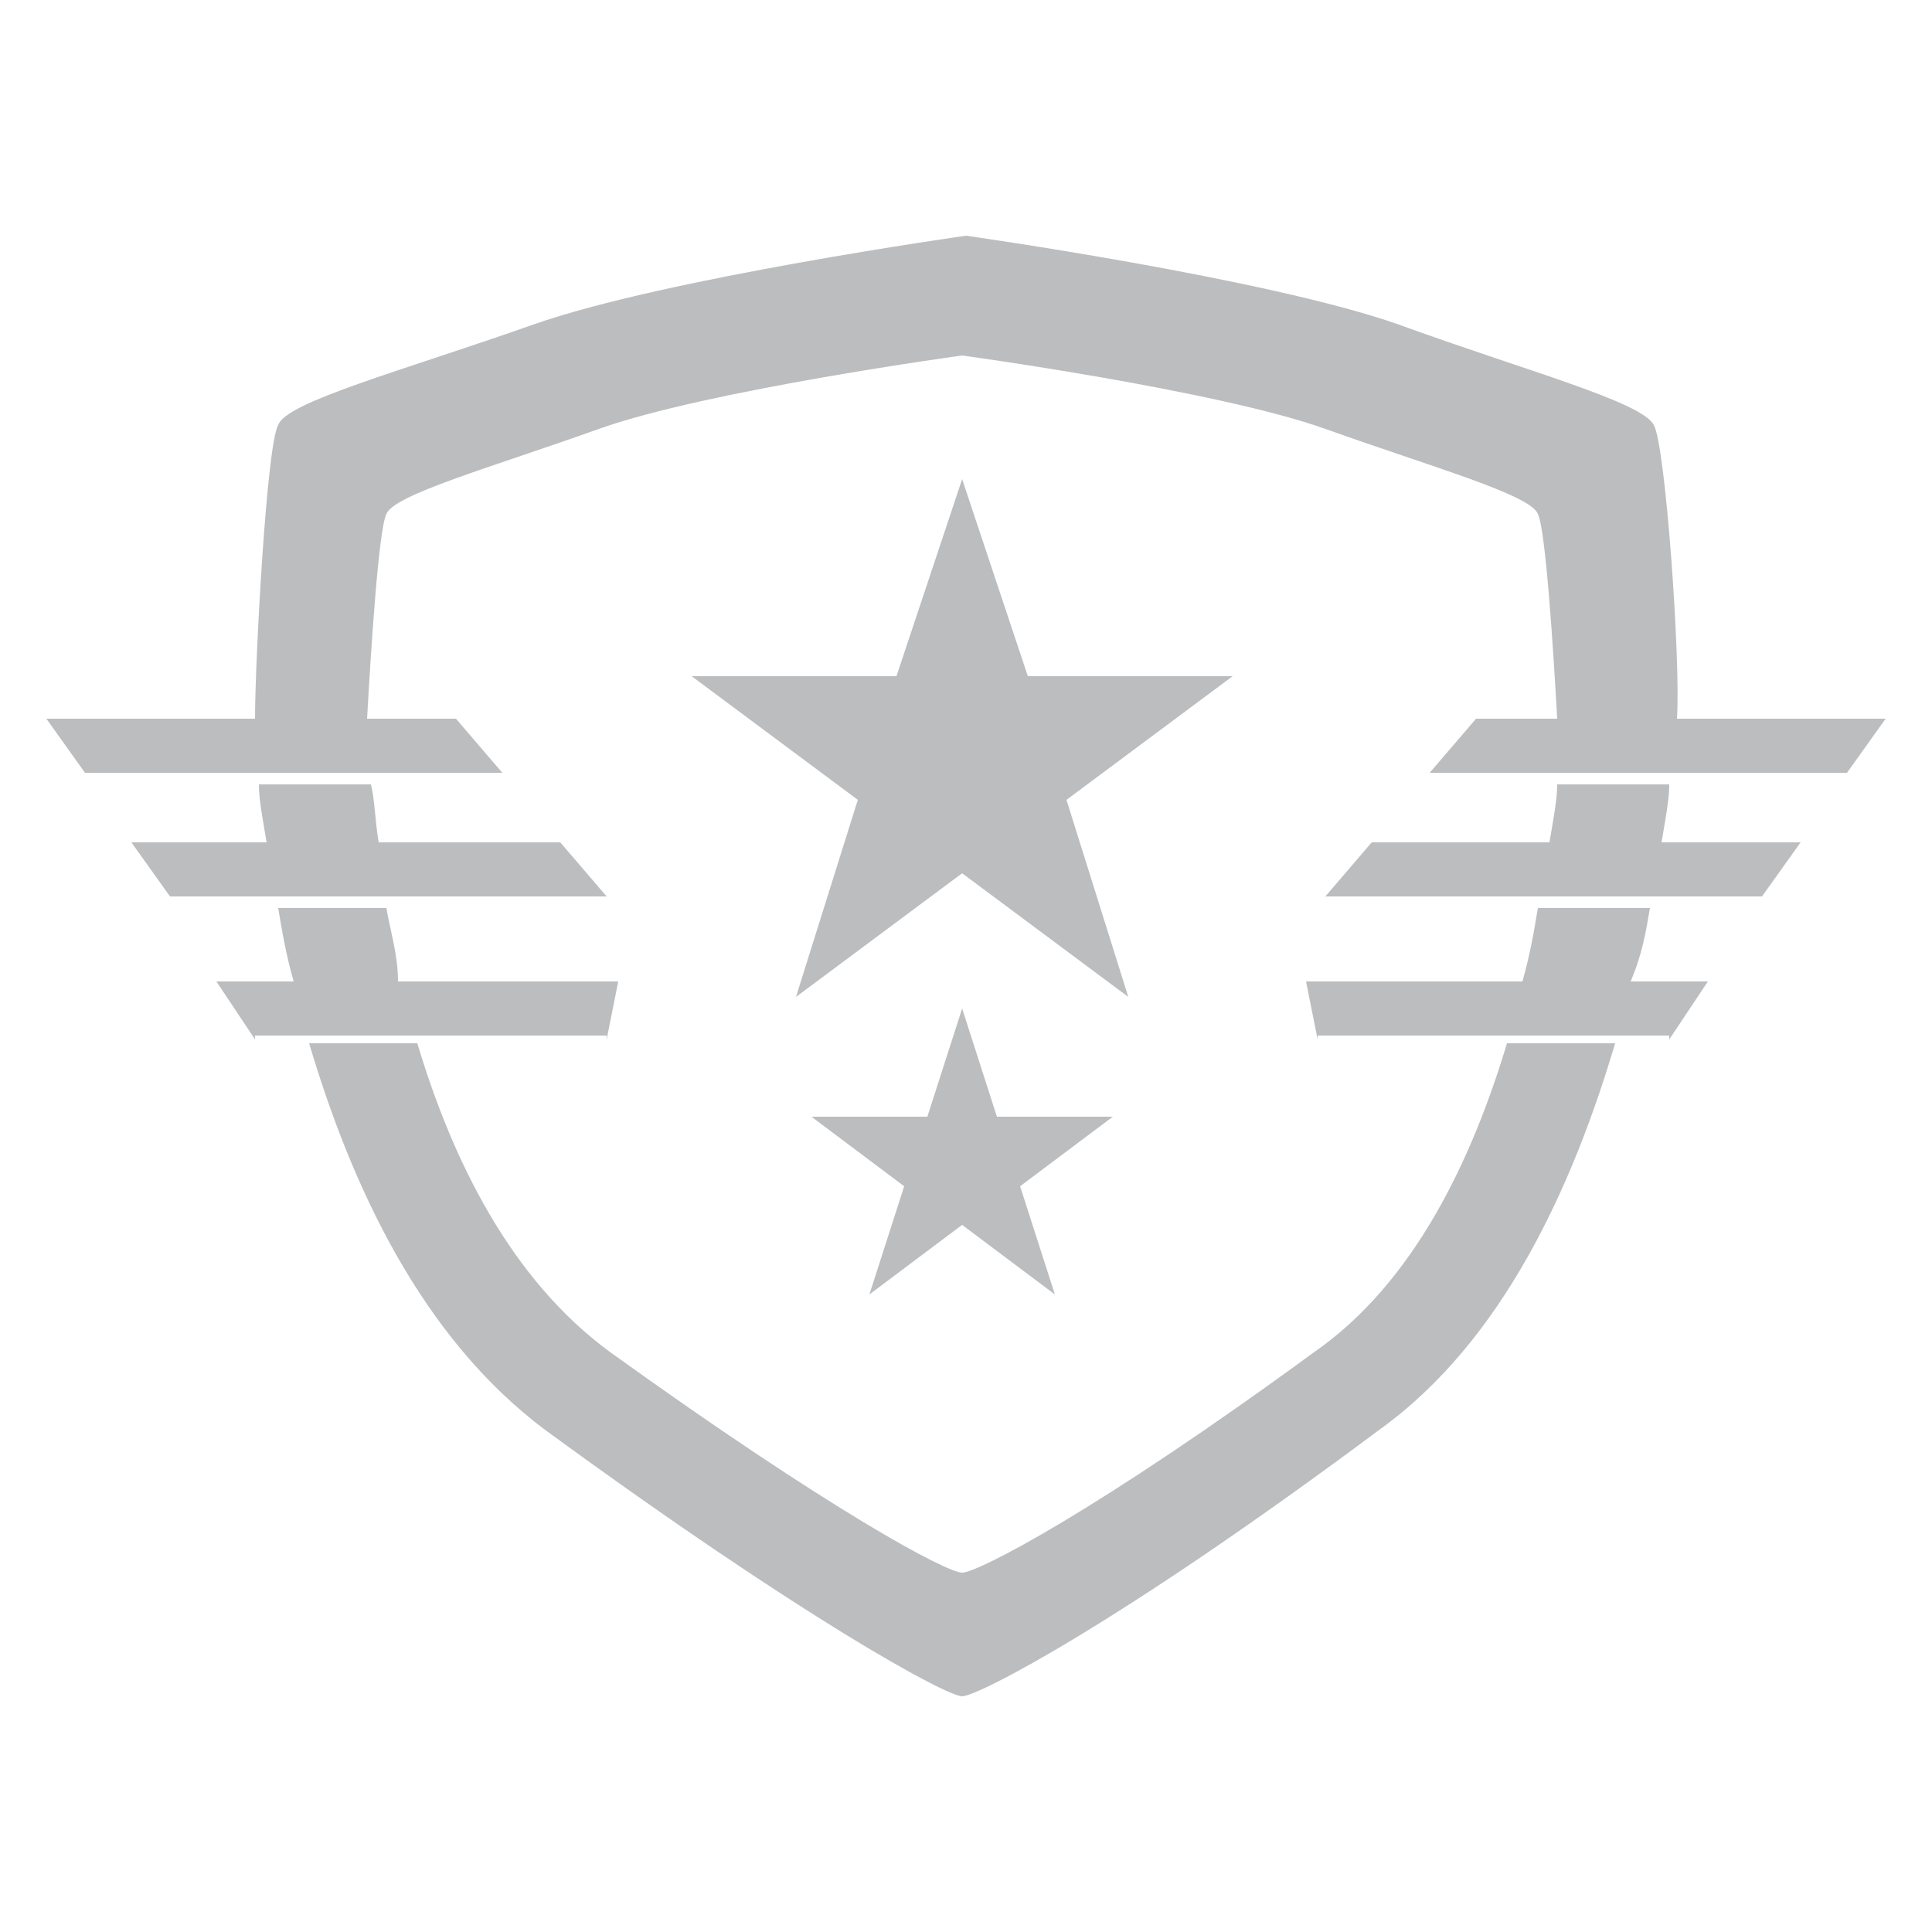
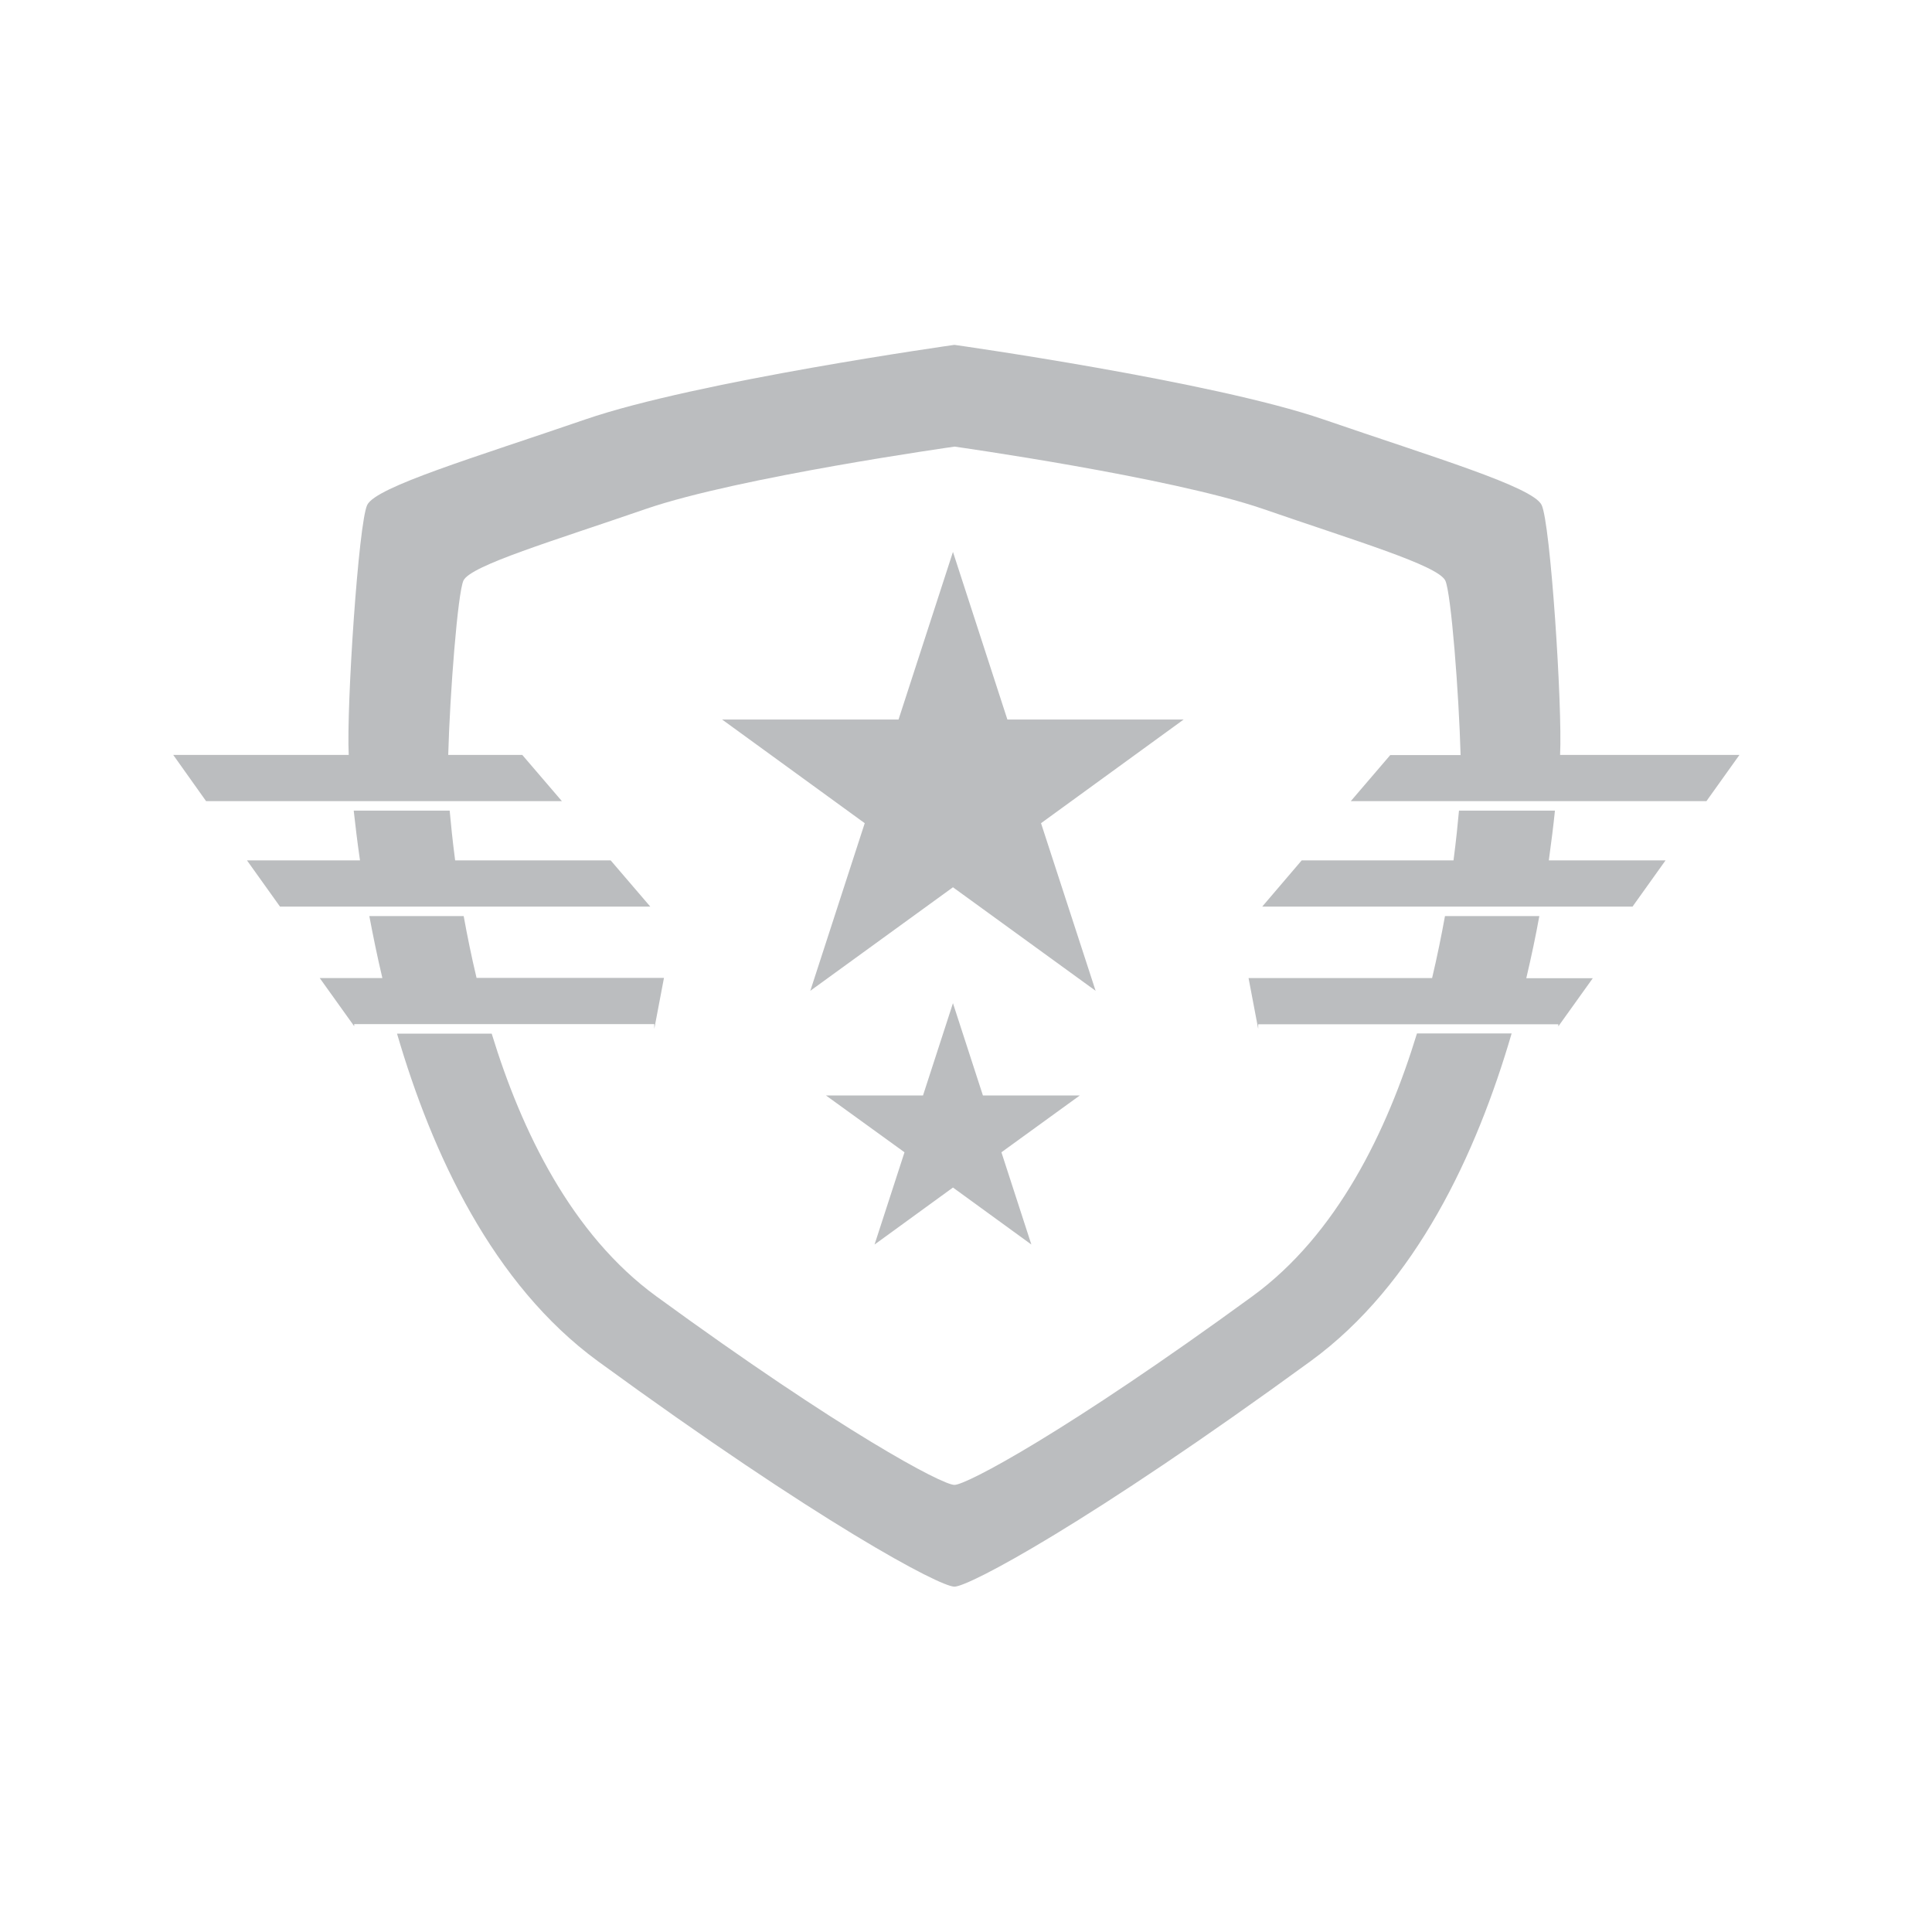
- <svg xmlns="http://www.w3.org/2000/svg" version="1.2" baseProfile="tiny" id="Layer_1" x="0px" y="0px" viewBox="0 0 50 50" xml:space="preserve">
+ <svg xmlns="http://www.w3.org/2000/svg" version="1.2" baseProfile="tiny" id="Layer_1" x="0px" y="0px" viewBox="0 0 1200 1200" xml:space="preserve">
  <style type="text/css">
	.level_icon{fill:#BBBDBF;}
</style>
-   <path class="level_icon" d="M42.7,23.5h-2.9c-0.1,0.6-0.2,1.2-0.4,1.9h-5.6l0.3,1.5v-0.1h9.1v0.1l1-1.5h-2C42.5,24.7,42.6,24.1,42.7,23.5z" />
-   <path class="level_icon" d="M43.2,20.3h-2.9c0,0.4-0.1,0.9-0.2,1.5h-4.6l-1.2,1.4h11.3l1-1.4H43C43.1,21.2,43.2,20.7,43.2,20.3z" />
-   <path class="level_icon" d="M34,35c-5.6,4.1-8.7,5.7-9.1,5.7c-0.4,0-3.4-1.6-9.1-5.7c-2.6-1.9-4.1-5-5-8H8c1.1,3.7,2.9,7.6,6.1,10  c6.7,4.9,10.4,6.9,10.8,6.9c0.4,0,4.1-1.9,10.8-6.9c3.2-2.3,5-6.3,6.1-10H39C38.1,30,36.6,33.2,34,35z" />
-   <path class="level_icon" d="M43.4,18.6c0.1-1.5-0.3-7.1-0.6-7.6c-0.3-0.6-3.3-1.4-6.6-2.6c-3.4-1.2-11.2-2.3-11.2-2.3s-7.8,1.1-11.2,2.3  c-3.4,1.2-6.4,2-6.6,2.6c-0.3,0.5-0.6,6.1-0.6,7.6H1.2l1,1.4H13l-1.2-1.4H9.5c0.1-1.8,0.3-4.9,0.5-5.3c0.2-0.5,2.7-1.2,5.5-2.2  c2.8-1,9.4-1.9,9.4-1.9s6.6,0.9,9.4,1.9c2.8,1,5.3,1.7,5.5,2.2c0.2,0.4,0.4,3.5,0.5,5.3h-2.1L37,20h10.8l1-1.4H43.4z" />
+   <path class="level_icon" d="M-3457.1-3833h-58.6c-2.2,12.1-4.8,25-8,38.5h-114l6,31.6v-2.9h186.4v1.3l21.4-29.9h-41.3  C-3462.1-3807.9-3459.4-3820.8-3457.1-3833" />
+   <path class="level_icon" d="M-3447.4-3898.5h-59.6c-0.7,7.5-1.7,18.1-3.4,30.9h-94.3l-24.6,28.7h230l20.5-28.7h-72.5  C-3449.6-3879.2-3448.4-3889.5-3447.4-3898.5" />
+   <path class="level_icon" d="M-3635.5-3596.8c-115.2,84-177.5,117.1-185,117.1c-7.6,0-69.9-33.1-185.1-117.1  c-52.7-38.4-83.8-102.7-102.3-163.2h-58.8c21.8,74.7,59.4,155.7,124.8,203.5c137.8,100.5,212.3,140.1,221.3,140.1  c9,0,83.5-39.6,221.3-140.1c65.4-47.7,103-128.8,124.8-203.5h-58.8C-3551.7-3699.5-3582.8-3635.2-3635.5-3596.8" />
+   <path class="level_icon" d="M-3444.3-3933.1c1.5-30-6-144.4-11.5-155.3c-5.6-11.3-66.6-29.4-135.5-53.1  c-68.9-23.7-229.2-46.3-229.2-46.3s-160.4,22.6-229.2,46.3c-68.9,23.7-129.9,41.8-135.5,53.1c-5.4,10.9-13,125.3-11.5,155.3h-109  l20.4,28.7h221l-24.6-28.7h-46c1-37.5,5.9-101,9.5-108.4c4.8-9.4,55.7-24.5,113.3-44.4c57.6-19.8,191.7-38.7,191.7-38.7  s134.1,18.9,191.6,38.7c57.6,19.8,108.5,34.9,113.3,44.4c3.6,7.4,8.5,70.8,9.5,108.4h-43.7l-24.6,28.7h220.9l20.5-28.7H-3444.3z" />
+   <path class="level_icon" d="M-4239.4-3838.9h230l-24.6-28.7h-96.6c-1.7-12.8-2.7-23.4-3.4-30.9h-59.6c1,8.9,2.2,19.3,3.9,30.9h-70.2  L-4239.4-3838.9z" />
+   <path class="level_icon" d="M-4125.3-3833h-58.6c2.3,12.2,4.9,25,8.1,38.5h-38.9l21.4,29.9v-1.3h186.4v2.9l6-31.6h-116.4  C-4120.5-3808-4123.1-3820.9-4125.3-3833" />
+   <polygon class="level_icon" points="-3821.4,-4059.2 -3787.6,-3955.1 -3678.1,-3955.1 -3766.6,-3890.7 -3732.8,-3786.5 -3821.4,-3850.9   -3910,-3786.5 -3876.1,-3890.7 -3964.8,-3955.1 -3855.2,-3955.1 " />
+   <polygon class="level_icon" points="-3821.4,-3778.9 -3802.8,-3721.6 -3742.6,-3721.6 -3791.3,-3686.2 -3772.7,-3629 -3821.4,-3664.3   -3870.1,-3629 -3851.5,-3686.2 -3900.2,-3721.6 -3840,-3721.6 " />
+   <polygon class="level_icon" points="-3811.1,-2902.2 -3777.2,-2798.1 -3667.7,-2798.1 -3756.3,-2733.7 -3722.5,-2629.6 -3811.1,-2693.9   -3899.7,-2629.6 -3865.8,-2733.7 -3954.4,-2798.1 -3844.9,-2798.1 " />
+   <polygon class="level_icon" points="-3714,-2595.8 -3695.4,-2538.5 -3635.2,-2538.5 -3683.9,-2503.1 -3665.3,-2445.9 -3714,-2481.2   -3762.7,-2445.9 -3744.1,-2503.1 -3792.8,-2538.5 -3732.6,-2538.5 " />
+   <polygon class="level_icon" points="-3907.5,-2595.8 -3888.9,-2538.5 -3828.7,-2538.5 -3877.4,-2503.1 -3858.8,-2445.9 -3907.5,-2481.2   -3956.2,-2445.9 -3937.6,-2503.1 -3986.3,-2538.5 -3926.1,-2538.5 " />
+   <path class="level_icon" d="M-3448.9-2665.9h-58.7c-2.1,12.1-4.8,25-8,38.5h-114l6,31.6v-2.9h186.4v1.3l21.4-30h-41.2  C-3453.8-2640.8-3451.2-2653.6-3448.9-2665.9" />
+   <path class="level_icon" d="M-3439.2-2731.3h-59.6c-0.7,7.5-1.7,18.1-3.4,30.9h-94.3l-24.6,28.7h229.9l20.5-28.7h-72.5  C-3441.4-2712-3440.2-2722.4-3439.2-2731.3" />
+   <path class="level_icon" d="M-3627.2-2429.6c-115.2,84-177.5,117.1-185,117.1c-7.6,0-69.8-33.1-185.1-117.1  c-52.7-38.4-83.8-102.8-102.2-163.2h-58.8c21.8,74.7,59.4,155.7,124.8,203.5c137.8,100.5,212.3,140.1,221.3,140.1  c9,0,83.6-39.6,221.3-140.1c65.5-47.7,103-128.8,124.8-203.5h-58.8C-3543.5-2532.4-3574.5-2468-3627.2-2429.6" />
+   <path class="level_icon" d="M-3436-2765.9c1.6-30-6-144.4-11.5-155.3c-5.6-11.3-66.6-29.4-135.5-53.1c-68.9-23.7-229.2-46.3-229.2-46.3  s-160.4,22.6-229.2,46.3c-68.9,23.7-129.9,41.8-135.5,53.1c-5.5,10.9-13,125.3-11.5,155.3h-109l20.5,28.7h220.9l-24.6-28.7h-46  c1.1-37.5,5.9-101,9.6-108.4c4.7-9.4,55.7-24.6,113.3-44.4c57.6-19.8,191.6-38.7,191.6-38.7s134.1,18.9,191.6,38.7  c57.6,19.8,108.6,34.9,113.3,44.4c3.7,7.4,8.5,70.8,9.6,108.4h-43.7l-24.6,28.7h220.9l20.5-28.7H-3436z" />
+   <path class="level_icon" d="M-4231.1-2671.7h229.9l-24.6-28.7h-96.6c-1.6-12.8-2.7-23.4-3.4-30.9h-59.6c1,8.9,2.2,19.3,3.9,30.9h-70.2  L-4231.1-2671.7z" />
+   <path class="level_icon" d="M-4117-2665.9h-58.6c2.3,12.2,5,25.1,8.1,38.5h-38.9l21.4,30v-1.3h186.4v2.9l6-31.7H-4109  C-4112.2-2640.9-4114.9-2653.8-4117-2665.9" />
+   <path class="level_icon" d="M-3767.3-2765.9" />
+   <path class="level_icon" d="M-3448.9-1467.4h-58.7c-2.1,12.1-4.8,25-8,38.5h-114l6,31.6v-2.9h186.4v1.3l21.4-30h-41.2  C-3453.8-1442.3-3451.2-1455.2-3448.9-1467.4" />
+   <path class="level_icon" d="M-3439.2-1532.9h-59.6c-0.7,7.5-1.7,18.1-3.4,30.9h-94.3l-24.6,28.7h229.9l20.5-28.7h-72.5  C-3441.4-1513.6-3440.2-1523.9-3439.2-1532.9" />
+   <path class="level_icon" d="M-3627.2-1231.2c-115.2,84-177.5,117.1-185,117.1c-7.6,0-69.8-33.1-185.1-117.1  c-52.7-38.4-83.8-102.8-102.2-163.2h-58.8c21.8,74.7,59.4,155.7,124.8,203.5c137.8,100.5,212.3,140.1,221.3,140.1  c9,0,83.6-39.6,221.3-140.1c65.5-47.7,103-128.8,124.8-203.5h-58.8C-3543.5-1333.9-3574.5-1269.6-3627.2-1231.2" />
+   <path class="level_icon" d="M-3436-1567.4c1.6-30-6-144.4-11.5-155.3c-5.6-11.3-66.6-29.4-135.5-53.1c-68.9-23.7-229.2-46.3-229.2-46.3  s-160.4,22.6-229.2,46.3c-68.9,23.7-129.9,41.8-135.5,53.1c-5.5,10.9-13,125.3-11.5,155.3h-109l20.5,28.7h220.9l-24.6-28.7h-46  c1.1-37.5,5.9-101,9.6-108.4c4.7-9.4,55.7-24.6,113.3-44.4c57.6-19.8,191.6-38.7,191.6-38.7s134.1,18.9,191.6,38.7  c57.6,19.8,108.6,34.9,113.3,44.4c3.7,7.4,8.5,70.8,9.6,108.4h-43.7l-24.6,28.7h220.9l20.5-28.7H-3436z" />
+   <path class="level_icon" d="M-4231.1-1473.3h229.9l-24.6-28.7h-96.6c-1.6-12.8-2.7-23.4-3.4-30.9h-59.6c1,8.9,2.2,19.3,3.9,30.9h-70.2  L-4231.1-1473.3z" />
+   <path class="level_icon" d="M-4117-1467.4h-58.6c2.3,12.2,5,25.1,8.1,38.5h-38.9l21.4,30v-1.3h186.4v2.9l6-31.7H-4109  C-4112.2-1442.4-4114.9-1455.3-4117-1467.4" />
+   <polygon class="level_icon" points="-3810.3,-1549.4 -3776.5,-1445.3 -3667,-1445.3 -3755.6,-1380.9 -3721.8,-1276.8 -3810.3,-1341.2   -3898.9,-1276.8 -3865.1,-1380.9 -3953.7,-1445.3 -3844.2,-1445.3 " />
+   <polygon class="level_icon" points="-3595.8,-1657.4 -3614.2,-1600.1 -3565.4,-1564.9 -3625.6,-1564.7 -3644,-1507.4 -3662.8,-1564.6   -3723,-1564.4 -3674.4,-1599.9 -3693.2,-1657.1 -3644.4,-1621.9 " />
+   <polygon class="level_icon" points="-4031.5,-1657.4 -4013,-1600.1 -4061.9,-1564.9 -4001.7,-1564.7 -3983.2,-1507.4 -3964.5,-1564.6   -3904.3,-1564.4 -3952.9,-1599.9 -3934.1,-1657.1 -3982.9,-1621.9 " />
+   <polygon class="level_icon" points="-3816,-1717.3 -3797.4,-1660.1 -3737.2,-1660.1 -3785.9,-1624.7 -3767.3,-1567.4 -3816,-1602.8   -3864.7,-1567.4 -3846.1,-1624.7 -3894.8,-1660.1 -3834.6,-1660.1 " />
  <g>
-     <path class="level_icon" d="M4.4,23.2h11.3l-1.2-1.4H9.8c-0.1-0.6-0.1-1.1-0.2-1.5H6.7c0,0.4,0.1,0.9,0.2,1.5H3.4L4.4,23.2z" />
-     <path class="level_icon" d="M10,23.5H7.2c0.1,0.6,0.2,1.2,0.4,1.9H5.6l1,1.5v-0.1h9.1v0.1h0l0.3-1.5h-5.7C10.3,24.7,10.1,24.1,10,23.5z" />
+     <path fill-rule="evenodd" class="level_icon" d="M-3560.4,5819.3c2.4-21.2,2.4-45.1,0-63.4h265.1c-11.9,20.6-28.7,44.5-47.8,63.4   H-3560.4z" />
+     <path fill-rule="evenodd" class="level_icon" d="M-4064.4,5855.7c28.7,109.9,129,188.3,248.4,188.3c119.4,0,222.1-78.5,248.4-188.3   h200.6c-43,43-97.9,73.7-157.6,102.3c-59.7,97.9-167.2,164.8-291.4,164.8s-231.7-66.9-289-164.8c-62.1-28.7-117-59.4-160-102.3   H-4064.4z" />
+     <path fill-rule="evenodd" class="level_icon" d="M-4069.1,5755.9c-4.8,18.3-4.8,42.1,0,63.4h-219.7c-19.1-18.9-33.4-42.7-47.8-63.4   H-4069.1z" />
+     <path fill-rule="evenodd" class="level_icon" d="M-3266.6,5635.6c-2.4,31-7.2,54.7-19.1,80.9h-281.8c-26.3-109.9-129-188.4-248.4-188.4   c-119.4,0-219.7,78.5-248.4,188.4h-281.8c-9.6-26.3-16.7-49.9-19.1-80.9c0-11.9,9.6-19.1,19.1-19.1h238.8   c59.7-100.3,167.2-167.2,291.4-167.2s231.7,66.9,291.4,167.2h238.8C-3276.2,5616.5-3266.6,5623.7-3266.6,5635.6z" />
  </g>
-   <polygon class="level_icon" points="24.9,12.4 26.6,17.5 31.9,17.5 27.6,20.7 29.2,25.8 24.9,22.6 20.6,25.8 22.2,20.7 17.9,17.5 23.2,17.5 " />
-   <polygon class="level_icon" points="24.9,26.1 25.8,28.9 28.8,28.9 26.4,30.7 27.3,33.5 24.9,31.7 22.5,33.5 23.4,30.7 21,28.9 24,28.9 " />
+   <path fill-rule="evenodd" class="level_icon" d="M-3816,5564.9c-120.6,0-221.2,100.5-221.2,221.2c0,120.6,100.5,221.2,221.2,221.2  c122.9,0,221.2-100.5,221.2-221.2C-3594.8,5665.5-3693.1,5564.9-3816,5564.9z M-3730.8,5914.2l-85.2-61.9l-85.2,61.9l32.5-100.2  l-85.2-61.9h105.3l32.6-100.2l32.5,100.2h105.3l-85.2,61.9L-3730.8,5914.2z" />
+   <path class="level_icon" d="M-3867,3233" />
+   <polygon class="level_icon" points="-3792.5,4328.7 -3736.6,4500.9 -3555.7,4500.9 -3702.1,4607.1 -3646.1,4779.2 -3792.5,4672.9   -3938.9,4779.2 -3883,4607.1 -4029.4,4500.9 -3848.5,4500.9 " />
+   <path class="level_icon" d="M-4135.5,2258.4l-57.7,11.9l10.2,42.3l72.7,66.7l30.1-4.5C-4104.4,2339.4-4122.3,2298.9-4135.5,2258.4" />
+   <path class="level_icon" d="M-4168.6,2100l-72.2,15.5l30.2,120.9l64.5-13.8C-4158.2,2176.7-4165,2133.2-4168.6,2100" />
+   <path class="level_icon" d="M-3434.5,2070.3c2.3-24.9-6-143.3-10.6-152.6c-3.6-7.2-47.9-22.1-90.7-36.4c-12.6-4.2-26-8.7-39.7-13.4  c-64.2-22.1-212.5-43.6-223.1-45.1c-10.8,1.5-159,23-223.2,45.1c-13.6,4.7-27,9.2-39.6,13.4c-42.8,14.4-87,29.2-90.7,36.5  c-4.6,9.2-12.9,127.6-10.6,152.6l0.3,4.1c6.5,79.9,34.1,274.8,149.5,359c131.1,95.7,205.4,135.8,214.3,136.4  c8.8-0.6,83.1-40.7,214.2-136.4c115.4-84.2,143-279,149.5-359L-3434.5,2070.3z M-3489.5,2091.3c-1.9,20.3-13.9,223.8-126.7,306.1  c-112.8,82.3-173.9,114.7-181.3,114.7c-7.4,0-68.5-32.4-181.3-114.7c-112.9-82.3-124.9-285.8-126.7-306.1  c-1.8-20.3,4.6-120.3,9.2-129.5c4.6-9.3,54.6-24,111-43.5c56.4-19.4,187.8-37.9,187.8-37.9s131.3,18.5,187.7,37.9  c56.4,19.5,106.4,34.2,111,43.5C-3494.1,1971-3487.6,2070.9-3489.5,2091.3" />
+   <path class="level_icon" d="M-4164.3,1937.8l-108.6,19.5l14,118.2l87.6-5.1C-4172.8,2052.3-4169.1,1977.5-4164.3,1937.8" />
+   <path class="level_icon" d="M-3579.2,2440.4c-10.2,7.4-20,14.5-29.5,21.3l1.3,3.4l31.4,3l50.9-34.2l4.9-22l-16.3-11.5  C-3549.3,2415.3-3563.4,2428.8-3579.2,2440.4" />
+   <path class="level_icon" d="M-4018,2440.4c-15.9-11.6-30.1-25.2-42.9-40.3l-16.5,11.7l4.9,22l51,34.2l31.4-3l1.4-3.7  C-3998.2,2454.7-4007.9,2447.8-4018,2440.4" />
+   <path class="level_icon" d="M-3432.9,1937.6c4.8,39.6,8.5,114.5,7.1,132.8l88.9,5.1l14-118.2L-3432.9,1937.6z" />
+   <path class="level_icon" d="M-3451.1,2222.3l65.8,14.1l30.2-120.9l-73.5-15.8C-3432.3,2132.9-3439,2176.4-3451.1,2222.3" />
+   <path class="level_icon" d="M-3516.9,2374.6l31.3,4.7l72.7-66.7l10.2-42.3l-58.9-12.1C-3474.8,2298.6-3492.7,2339.3-3516.9,2374.6" />
+   <path class="level_icon" d="M-4135.5,1035.5l-57.7,11.9l10.2,42.3l72.7,66.7l30.1-4.5C-4104.4,1116.5-4122.3,1076-4135.5,1035.5" />
+   <path class="level_icon" d="M-4168.6,877.1l-72.2,15.5l30.2,120.9l64.5-13.8C-4158.2,953.8-4165,910.3-4168.6,877.1" />
+   <path class="level_icon" d="M-3434.5,847.4c2.3-24.9-6-143.3-10.6-152.6c-3.6-7.2-47.9-22.1-90.7-36.4c-12.6-4.2-26-8.7-39.7-13.4  c-64.2-22.1-212.5-43.6-223.1-45.1c-10.8,1.5-159,23-223.2,45.1c-13.6,4.7-27,9.2-39.6,13.4c-42.8,14.4-87,29.2-90.7,36.5  c-4.6,9.2-12.9,127.6-10.6,152.6l0.3,4.1c6.5,79.9,34.1,274.8,149.5,359c131.1,95.7,205.4,135.8,214.3,136.4  c8.8-0.6,83.1-40.7,214.2-136.4c115.4-84.2,143-279,149.5-359L-3434.5,847.4z M-3489.5,868.4c-1.9,20.3-13.9,223.8-126.7,306.1  c-112.8,82.3-173.9,114.7-181.3,114.7c-7.4,0-68.5-32.4-181.3-114.7c-112.9-82.3-124.9-285.8-126.7-306.1  c-1.8-20.3,4.6-120.3,9.2-129.5c4.6-9.3,54.6-24,111-43.5c56.4-19.4,187.8-37.9,187.8-37.9s131.3,18.5,187.7,37.9  c56.4,19.5,106.4,34.2,111,43.5C-3494.1,748.1-3487.6,848-3489.5,868.4" />
+   <path class="level_icon" d="M-4164.3,714.9l-108.6,19.5l14,118.2l87.6-5.1C-4172.8,829.4-4169.1,754.6-4164.3,714.9" />
+   <path class="level_icon" d="M-3579.2,1217.5c-10.2,7.4-20,14.5-29.5,21.3l1.3,3.4l31.4,3l50.9-34.2l4.9-22l-16.3-11.5  C-3549.3,1192.4-3563.4,1205.9-3579.2,1217.5" />
+   <path class="level_icon" d="M-4018,1217.5c-15.9-11.6-30.1-25.2-42.9-40.3l-16.5,11.7l4.9,22l51,34.2l31.4-3l1.4-3.7  C-3998.2,1231.8-4007.9,1224.9-4018,1217.5" />
+   <path class="level_icon" d="M-3432.9,714.7c4.8,39.6,8.5,114.5,7.1,132.8l88.9,5.1l14-118.2L-3432.9,714.7z" />
+   <path class="level_icon" d="M-3451.1,999.4l65.8,14.1l30.2-120.9l-73.5-15.8C-3432.3,910-3439,953.5-3451.1,999.4" />
+   <path class="level_icon" d="M-3516.9,1151.7l31.3,4.7l72.7-66.7l10.2-42.3l-58.9-12.1C-3474.8,1075.7-3492.7,1116.3-3516.9,1151.7" />
+   <path class="level_icon" d="M-4125.2,3437l-57.7,11.9l10.2,42.3l72.7,66.7l30.1-4.5C-4094.1,3518-4112,3477.5-4125.2,3437" />
+   <path class="level_icon" d="M-4158.3,3278.6l-72.2,15.5l30.2,120.9l64.5-13.8C-4147.9,3355.4-4154.7,3311.8-4158.3,3278.6" />
+   <path class="level_icon" d="M-3424.2,3248.9c2.3-24.9-6-143.3-10.6-152.6c-3.6-7.2-47.9-22.1-90.7-36.4c-12.6-4.2-26-8.7-39.7-13.4  c-64.2-22.1-212.5-43.6-223.1-45.1c-10.8,1.5-159,23-223.2,45.1c-13.6,4.7-27,9.2-39.6,13.4c-42.8,14.4-87,29.2-90.7,36.5  c-4.6,9.2-12.9,127.6-10.6,152.6l0.3,4.1c6.5,79.9,34.1,274.8,149.5,359c131.1,95.7,205.4,135.8,214.3,136.4  c8.8-0.6,83.1-40.7,214.2-136.4c115.4-84.2,143-279,149.5-359L-3424.2,3248.9z M-3479.1,3269.9c-1.9,20.3-13.9,223.8-126.7,306.1  c-112.8,82.3-173.9,114.7-181.3,114.7c-7.4,0-68.5-32.4-181.3-114.7c-112.9-82.3-124.9-285.8-126.7-306.1  c-1.8-20.3,4.6-120.3,9.2-129.5c4.6-9.3,54.6-24,111-43.5c56.4-19.4,187.8-37.9,187.8-37.9s131.3,18.5,187.7,37.9  c56.4,19.5,106.4,34.2,111,43.5C-3483.7,3149.6-3477.3,3249.6-3479.1,3269.9" />
+   <path class="level_icon" d="M-4154,3116.4l-108.6,19.5l14,118.2l87.6-5.1C-4162.5,3230.9-4158.8,3156.1-4154,3116.4" />
+   <path class="level_icon" d="M-3568.9,3619c-10.2,7.4-20,14.5-29.5,21.3l1.3,3.4l31.4,3l50.9-34.2l4.9-22l-16.3-11.5  C-3538.9,3593.9-3553.1,3607.5-3568.9,3619" />
+   <path class="level_icon" d="M-4007.7,3619c-15.9-11.6-30.1-25.2-42.9-40.3l-16.5,11.7l4.9,22l51,34.2l31.4-3l1.4-3.7  C-3987.9,3633.4-3997.6,3626.4-4007.7,3619" />
+   <path class="level_icon" d="M-3422.6,3116.2c4.8,39.6,8.5,114.5,7.1,132.8l88.9,5.1l14-118.2L-3422.6,3116.2z" />
+   <path class="level_icon" d="M-3440.8,3400.9l65.8,14.1l30.2-120.9l-73.5-15.8C-3421.9,3311.5-3428.6,3355.1-3440.8,3400.9" />
+   <path class="level_icon" d="M-3506.6,3553.2l31.3,4.7l72.7-66.7l10.2-42.3l-58.9-12.1C-3464.5,3477.2-3482.4,3517.9-3506.6,3553.2" />
+   <path class="level_icon" d="M-4125.2,4658.3l-57.7,11.9l10.2,42.3l72.7,66.7l30.1-4.5C-4094.1,4739.4-4112,4698.9-4125.2,4658.3" />
+   <path class="level_icon" d="M-4158.3,4500l-72.2,15.5l30.2,120.9l64.5-13.8C-4147.9,4576.7-4154.7,4533.1-4158.3,4500" />
+   <path class="level_icon" d="M-3424.2,4470.3c2.3-24.9-6-143.3-10.6-152.6c-3.6-7.2-47.9-22.1-90.7-36.4c-12.6-4.2-26-8.7-39.7-13.4  c-64.2-22.1-212.5-43.6-223.1-45.1c-10.8,1.5-159,23-223.2,45.1c-13.6,4.7-27,9.2-39.6,13.4c-42.8,14.4-87,29.2-90.7,36.5  c-4.6,9.2-12.9,127.6-10.6,152.6l0.3,4.1c6.5,79.9,34.1,274.8,149.5,359c131.1,95.7,205.4,135.8,214.3,136.4  c8.8-0.6,83.1-40.7,214.2-136.4c115.4-84.2,143-279,149.5-359L-3424.2,4470.3z M-3479.1,4491.3c-1.9,20.3-13.9,223.8-126.7,306.1  c-112.8,82.3-173.9,114.7-181.3,114.7c-7.4,0-68.5-32.4-181.3-114.7c-112.9-82.3-124.9-285.8-126.7-306.1  c-1.8-20.3,4.6-120.3,9.2-129.5c4.6-9.3,54.6-24,111-43.5c56.4-19.4,187.8-37.9,187.8-37.9s131.3,18.5,187.7,37.9  c56.4,19.5,106.4,34.2,111,43.5C-3483.7,4371-3477.3,4470.9-3479.1,4491.3" />
+   <path class="level_icon" d="M-4154,4337.8l-108.6,19.5l14,118.2l87.6-5.1C-4162.5,4452.2-4158.8,4377.5-4154,4337.8" />
+   <path class="level_icon" d="M-3568.9,4840.4c-10.2,7.4-20,14.5-29.5,21.3l1.3,3.4l31.4,3l50.9-34.2l4.9-22l-16.3-11.5  C-3538.9,4815.3-3553.1,4828.8-3568.9,4840.4" />
+   <path class="level_icon" d="M-4007.7,4840.4c-15.9-11.6-30.1-25.2-42.9-40.3l-16.5,11.7l4.9,22l51,34.2l31.4-3l1.4-3.7  C-3987.9,4854.7-3997.6,4847.7-4007.7,4840.4" />
+   <path class="level_icon" d="M-3422.6,4337.5c4.8,39.6,8.5,114.5,7.1,132.8l88.9,5.1l14-118.2L-3422.6,4337.5z" />
+   <path class="level_icon" d="M-3440.8,4622.3l65.8,14.1l30.2-120.9l-73.5-15.8C-3421.9,4532.9-3428.6,4576.4-3440.8,4622.3" />
+   <path class="level_icon" d="M-3506.6,4774.5l31.3,4.7l72.7-66.7l10.2-42.3l-58.9-12.1C-3464.5,4698.6-3482.4,4739.2-3506.6,4774.5" />
+   <path class="level_icon" d="M-3798.6,819.9c-65.8,0-119.2,53.4-119.2,119.2c0,65.8,53.4,119.2,119.2,119.2  c65.8,0,119.2-53.4,119.2-119.2C-3679.4,873.3-3732.8,819.9-3798.6,819.9z M-3798.6,1049.4c-60.8,0-110.2-49.4-110.2-110.2  c0-60.8,49.4-110.2,110.2-110.2c60.8,0,110.2,49.4,110.2,110.2C-3688.4,999.9-3737.8,1049.4-3798.6,1049.4z" />
+   <path class="level_icon" d="M-3798.6,847.5c-50.5,0-91.6,41.1-91.6,91.7c0,50.5,41.1,91.6,91.6,91.6c50.5,0,91.7-41.1,91.7-91.6  C-3706.9,888.6-3748.1,847.5-3798.6,847.5z" />
+   <path class="level_icon" d="M-3940.7,1996c-63.8,0-115.6,51.8-115.6,115.7c0,63.9,51.8,115.6,115.6,115.6c63.9,0,115.7-51.8,115.7-115.6  C-3825.1,2047.7-3876.9,1996-3940.7,1996z M-3940.7,2218.5c-59,0-106.9-48-106.9-106.9c0-59,48-106.9,106.9-106.9  c59,0,107,48,107,106.9C-3833.8,2170.6-3881.8,2218.5-3940.7,2218.5z" />
+   <path class="level_icon" d="M-3940.7,2022.7c-49,0-88.9,39.9-88.9,88.9c0,49,39.9,88.9,88.9,88.9c49,0,88.9-39.9,88.9-88.9  C-3851.8,2062.6-3891.7,2022.7-3940.7,2022.7z" />
+   <path class="level_icon" d="M-3655.3,1996c-63.8,0-115.6,51.8-115.6,115.7c0,63.9,51.8,115.6,115.6,115.6c63.9,0,115.7-51.8,115.7-115.6  C-3539.6,2047.7-3591.4,1996-3655.3,1996z M-3655.3,2218.5c-59,0-106.9-48-106.9-106.9c0-59,48-106.9,106.9-106.9  c59,0,107,48,107,106.9C-3548.3,2170.6-3596.3,2218.5-3655.3,2218.5z" />
+   <path class="level_icon" d="M-3655.3,2022.7c-49,0-88.9,39.9-88.9,88.9c0,49,39.9,88.9,88.9,88.9c49,0,88.9-39.9,88.9-88.9  C-3566.3,2062.6-3606.2,2022.7-3655.3,2022.7z" />
+   <path class="level_icon" d="M-3655.5,3117.3c-63.8,0-115.6,51.8-115.6,115.7c0,63.9,51.8,115.6,115.6,115.6  c63.9,0,115.7-51.8,115.7-115.6C-3539.8,3169.1-3591.6,3117.3-3655.5,3117.3z M-3655.5,3339.9c-59,0-106.9-48-106.9-106.9  c0-59,48-106.9,106.9-106.9c59,0,107,48,107,106.9C-3548.6,3292-3596.5,3339.9-3655.5,3339.9z" />
+   <path class="level_icon" d="M-3655.5,3144.1c-49,0-88.9,39.9-88.9,88.9c0,49,39.9,88.9,88.9,88.9c49,0,88.9-39.9,88.9-88.9  C-3566.6,3184-3606.5,3144.1-3655.5,3144.1z" />
+   <path class="level_icon" d="M-3921.2,3117.3c-63.8,0-115.6,51.8-115.6,115.7c0,63.9,51.8,115.6,115.6,115.6  c63.9,0,115.7-51.8,115.7-115.6C-3805.5,3169.1-3857.3,3117.3-3921.2,3117.3z M-3921.1,3339.9c-59,0-106.9-48-106.9-106.9  c0-59,48-106.9,106.9-106.9c59,0,107,48,107,106.9C-3814.2,3292-3862.2,3339.9-3921.1,3339.9z" />
+   <path class="level_icon" d="M-3921.1,3144.1c-49,0-88.9,39.9-88.9,88.9c0,49,39.9,88.9,88.9,88.9c49,0,88.9-39.9,88.9-88.9  C-3832.2,3184-3872.1,3144.1-3921.1,3144.1z" />
+   <path class="level_icon" d="M-3788.3,3367.9c-63.8,0-115.6,51.8-115.6,115.7c0,63.9,51.8,115.6,115.6,115.6  c63.9,0,115.7-51.8,115.7-115.6C-3672.7,3419.7-3724.4,3367.9-3788.3,3367.9z M-3788.3,3590.5c-59,0-106.9-48-106.9-106.9  c0-59,48-106.9,106.9-106.9c59,0,107,48,107,106.9C-3681.4,3542.5-3729.3,3590.5-3788.3,3590.5z" />
+   <path class="level_icon" d="M-3788.3,3394.6c-49,0-88.9,39.9-88.9,88.9c0,49,39.9,88.9,88.9,88.9c49,0,88.9-39.9,88.9-88.9  C-3699.4,3434.5-3739.3,3394.6-3788.3,3394.6z" />
+   <g>
+     <path class="level_icon" d="M-4004.5-596.6c-20.9,28.1-54.5,38.2-54.5,38.2s0.3-35.6,21.3-63.7c20.9-28.1,54.5-38.1,54.5-38.1   S-3983.6-624.6-4004.5-596.6z" />
+     <path class="level_icon" d="M-4035.1-511.6c-34.3,5-65.1-12-65.1-12s24.9-25,59.2-30c34.3-4.9,65.1,12,65.1,12   S-4000.8-516.6-4035.1-511.6z" />
+     <path class="level_icon" d="M-4103.8-438.6c-30.4,17.1-65.1,12.3-65.1,12.3s14.6-32.4,44.9-49.4c30.3-17,65-12.3,65-12.3   S-4073.5-455.6-4103.8-438.6z" />
+     <path class="level_icon" d="M-4147.2-330.1c-21.4,27.7-55.2,37.1-55.2,37.1s1-35.5,22.4-63.2c21.4-27.7,55.1-37.1,55.1-37.1   S-4125.8-357.8-4147.2-330.1z" />
+     <path class="level_icon" d="M-4143.4-215.6c-8.9,34.1-36.3,56.2-36.3,56.2s-12.9-33.1-3.9-67.1c8.9-34.1,36.3-56.2,36.3-56.2   S-4134.5-249.6-4143.4-215.6z" />
+     <path class="level_icon" d="M-4104.3-121.2c6.2,34.7-9.3,66.6-9.3,66.6s-25.5-24.3-31.7-59c-6.2-34.7,9.3-66.6,9.3-66.6   S-4110.5-155.9-4104.3-121.2z" />
+     <path class="level_icon" d="M-4040.3-60.2c15.4,31.6,9.2,66.6,9.2,66.6s-31.1-16.2-46.5-47.8c-15.3-31.6-9.2-66.6-9.2-66.6   S-4055.6-91.9-4040.3-60.2z" />
+     <path class="level_icon" d="M-3950.2-14.8C-3925.4,9.9-3920,45-3920,45s-34.6-4.8-59.4-29.5c-24.7-24.6-30.3-59.8-30.3-59.8   S-3974.9-39.4-3950.2-14.8z" />
+     <path class="level_icon" d="M-4174.5-422.2c0.7,35.2-19.6,64.2-19.6,64.2s-21.4-28.2-22.1-63.4c-0.7-35.2,19.6-64.2,19.6-64.2   S-4175.1-457.5-4174.5-422.2z" />
+     <path class="level_icon" d="M-4210.2-278c17.9,30.2,14.7,65.5,14.7,65.5s-32.4-13.5-50.3-43.6c-17.9-30.2-14.6-65.6-14.6-65.6   S-4228.1-308.2-4210.2-278z" />
+     <path class="level_icon" d="M-4186.9-153.7c28.1,20.6,38.7,54.5,38.7,54.5s-35,0.5-63.1-20.2c-28.1-20.6-38.7-54.5-38.7-54.5   S-4215-174.4-4186.9-153.7z" />
+     <path class="level_icon" d="M-4113.3-43.8c33.5,9.1,55.2,37,55.2,37s-32.5,13.1-66,4c-33.5-9.1-55.3-36.9-55.3-36.9   S-4146.8-52.9-4113.3-43.8z" />
+     <path class="level_icon" d="M-4039.4,14.8c34.6-2.2,63.9,17.1,63.9,17.1s-26.7,22.9-61.3,25.2c-34.6,2.2-64-17.1-64-17.1   S-4073.9,17-4039.4,14.8z" />
+     <path class="level_icon" d="M-3942.6,58.2c33-10.6,66.1,0.9,66.1,0.9s-20.5,28.8-53.5,39.5c-33,10.7-66.1-0.8-66.1-0.8   S-3975.7,68.9-3942.6,58.2z" />
+     <path class="level_icon" d="M-4106.2-526c-10.8,33.5-39.4,54-39.4,54s-11-33.8-0.2-67.2c10.8-33.5,39.4-54,39.4-54   S-4095.4-559.4-4106.2-526z" />
+     <path class="level_icon" d="M-3844.7,23.8c-28.3-20.4-63.3-19.6-63.3-19.6s10.9,33.8,39.2,54.1c28.3,20.3,63.3,19.6,63.3,19.6   S-3816.4,44.1-3844.7,23.8z" />
+     <path class="level_icon" d="M-3606.5-596.6c20.9,28.1,54.5,38.2,54.5,38.2s-0.3-35.6-21.2-63.7c-20.9-28.1-54.5-38.1-54.5-38.1   S-3627.3-624.6-3606.5-596.6z" />
+     <path class="level_icon" d="M-3575.8-511.6c34.3,5,65-12,65-12s-24.9-25-59.2-30c-34.3-4.9-65.1,12-65.1,12S-3610.1-516.6-3575.8-511.6   z" />
+     <path class="level_icon" d="M-3507.2-438.6c30.4,17.1,65,12.3,65,12.3s-14.6-32.4-44.9-49.4c-30.3-17-65-12.3-65-12.3   S-3537.5-455.6-3507.2-438.6z" />
+     <path class="level_icon" d="M-3463.8-330.1c21.4,27.7,55.1,37.1,55.1,37.1s-1-35.5-22.4-63.2c-21.4-27.7-55.1-37.1-55.1-37.1   S-3485.2-357.8-3463.8-330.1z" />
+     <path class="level_icon" d="M-3467.6-215.6c8.9,34.1,36.3,56.2,36.3,56.2s12.8-33.1,3.9-67.1c-8.9-34.1-36.3-56.2-36.3-56.2   S-3476.5-249.6-3467.6-215.6z" />
+     <path class="level_icon" d="M-3506.7-121.2c-6.2,34.7,9.3,66.6,9.3,66.6s25.5-24.3,31.7-59c6.2-34.7-9.3-66.6-9.3-66.6   S-3500.5-155.9-3506.7-121.2z" />
+     <path class="level_icon" d="M-3570.7-60.2c-15.4,31.6-9.2,66.6-9.2,66.6s31.1-16.2,46.5-47.8c15.3-31.6,9.2-66.6,9.2-66.6   S-3555.3-91.9-3570.7-60.2z" />
+     <path class="level_icon" d="M-3660.8-14.8C-3685.5,9.9-3691,45-3691,45s34.6-4.8,59.4-29.5c24.7-24.6,30.3-59.8,30.3-59.8   S-3636-39.4-3660.8-14.8z" />
+     <path class="level_icon" d="M-3436.5-422.2c-0.7,35.2,19.6,64.2,19.6,64.2s21.4-28.2,22.1-63.4c0.7-35.2-19.7-64.2-19.7-64.2   S-3435.8-457.5-3436.5-422.2z" />
+     <path class="level_icon" d="M-3400.8-278c-17.9,30.2-14.7,65.5-14.7,65.5s32.4-13.5,50.3-43.6c17.9-30.2,14.6-65.6,14.6-65.6   S-3382.9-308.2-3400.8-278z" />
+     <path class="level_icon" d="M-3424.1-153.7c-28.1,20.6-38.7,54.5-38.7,54.5s35,0.5,63.1-20.2c28.1-20.6,38.7-54.5,38.7-54.5   S-3396-174.4-3424.1-153.7z" />
+     <path class="level_icon" d="M-3497.7-43.8c-33.5,9.1-55.2,37-55.2,37s32.5,13.1,66,4c33.5-9.1,55.3-36.9,55.3-36.9   S-3464.2-52.9-3497.7-43.8z" />
+     <path class="level_icon" d="M-3571.6,14.8c-34.6-2.2-63.9,17.1-63.9,17.1s26.7,22.9,61.3,25.2c34.6,2.2,64-17.1,64-17.1   S-3537,17-3571.6,14.8z" />
+     <path class="level_icon" d="M-3668.3,58.2c-33.1-10.6-66.1,0.9-66.1,0.9s20.4,28.8,53.5,39.5c33,10.7,66.1-0.8,66.1-0.8   S-3635.3,68.9-3668.3,58.2z" />
+     <path class="level_icon" d="M-3504.8-526c10.8,33.5,39.4,54,39.4,54s11-33.8,0.2-67.2c-10.8-33.5-39.4-54-39.4-54   S-3515.6-559.4-3504.8-526z" />
+     <path class="level_icon" d="M-3766.3,23.8C-3738,3.4-3703,4.2-3703,4.2s-10.9,33.8-39.2,54.1c-28.3,20.3-63.2,19.6-63.2,19.6   S-3794.6,44.1-3766.3,23.8z" />
+     <path class="level_icon" d="M-3924.4,216.4c-1,0-1.9-0.3-2.8-0.8c-2.5-1.5-3.4-4.9-1.8-7.5c1-1.6,24.4-40.6,75.1-76.3   c50.2-35.3,84.6-50.3,86.1-50.9c2.7-1.2,5.9,0.1,7,2.9c1.1,2.8-0.1,6-2.9,7.1c-0.4,0.1-35,15.2-84.1,49.8   c-48.6,34.3-71.7,72.6-72,73C-3920.8,215.4-3922.6,216.4-3924.4,216.4z" />
+     <path class="level_icon" d="M-3686.5,216.4c-1.8,0-3.6-0.9-4.6-2.6c-0.2-0.4-23.3-38.7-72-73c-49.2-34.6-83.8-49.6-84.1-49.8   c-2.7-1.2-4-4.4-2.9-7.1c1.2-2.8,4.3-4.1,7-2.9c1.5,0.6,35.9,15.5,86.1,50.9c50.7,35.7,74.1,74.7,75.1,76.3   c1.5,2.6,0.7,5.9-1.8,7.5C-3684.6,216.1-3685.6,216.4-3686.5,216.4z" />
+     <path class="level_icon" d="M-3807.7-551.4c-147,0-266.3,119.3-266.3,266.4c0,147.1,119.3,266.4,266.3,266.4   c147.2,0,266.5-119.3,266.5-266.4C-3541.2-432.1-3660.5-551.4-3807.7-551.4z M-3807.6-38.6c-135.8,0-246.3-110.5-246.3-246.3   c0-135.8,110.5-246.4,246.3-246.4c135.8,0,246.4,110.5,246.4,246.4C-3561.3-149.1-3671.8-38.6-3807.6-38.6z" />
+     <path class="level_icon" d="M-3807.6-521.3c-130.3,0-236.3,106.1-236.3,236.4c0,130.3,106,236.3,236.3,236.3   c130.3,0,236.4-106,236.4-236.3C-3571.3-415.3-3677.3-521.3-3807.6-521.3z M-3710.6-215.4h-193.9v-130.9l42.5,38l54.5-85l54.5,85   l42.4-38V-215.4z" />
+   </g>
+   <path class="level_icon" d="M956.1,569h-58.6c-2.2,12.1-4.8,25-8,38.5h-114l6,31.6v-2.9h186.4v1.3l21.4-29.9H948  C951.2,594,953.9,581.2,956.1,569" />
+   <path class="level_icon" d="M965.8,503.5h-59.6c-0.7,7.5-1.7,18.1-3.4,30.9h-94.3L784,563.1h230l20.5-28.7h-72.5  C963.6,522.8,964.9,512.4,965.8,503.5" />
+   <path class="level_icon" d="M777.8,805.2c-115.2,84-177.5,117.1-185,117.1c-7.6,0-69.9-33.1-185.1-117.1  C355,766.8,323.9,702.5,305.4,642h-58.8c21.8,74.7,59.4,155.7,124.8,203.5C509.2,946,583.7,985.5,592.8,985.5  c9,0,83.5-39.6,221.3-140.1c65.4-47.7,103-128.8,124.8-203.5h-58.8C861.6,702.5,830.5,766.8,777.8,805.2" />
+   <path class="level_icon" d="M969,468.9c1.5-30-6-144.4-11.5-155.3c-5.6-11.3-66.6-29.4-135.5-53.1c-68.9-23.7-229.2-46.3-229.2-46.3  s-160.4,22.6-229.2,46.3c-68.9,23.7-129.9,41.8-135.5,53.1c-5.4,10.9-13,125.3-11.5,155.3h-109l20.4,28.7h221l-24.6-28.7h-46  c1-37.5,5.9-101,9.5-108.4c4.8-9.4,55.7-24.5,113.3-44.4c57.6-19.8,191.7-38.7,191.7-38.7s134.1,18.9,191.6,38.7  C842,336,893,351.1,897.7,360.6c3.6,7.4,8.5,70.8,9.5,108.4h-43.7L839,497.6h220.9l20.5-28.7H969z" />
+   <path class="level_icon" d="M173.9,563.1h230l-24.6-28.7h-96.6c-1.7-12.8-2.7-23.4-3.4-30.9h-59.6c1,8.9,2.2,19.3,3.9,30.9h-70.2  L173.9,563.1z" />
+   <path class="level_icon" d="M288,569h-58.6c2.3,12.2,4.9,25,8.1,38.5h-38.9l21.4,29.9v-1.3h186.4v2.9l6-31.6H296  C292.8,594,290.2,581.1,288,569" />
+   <polygon class="level_icon" points="591.9,342.8 625.7,446.9 735.2,446.9 646.6,511.3 680.5,615.4 591.9,551.1 503.3,615.4 537.1,511.3   448.5,446.9 558.1,446.9 " />
+   <polygon class="level_icon" points="591.9,623.1 610.5,680.4 670.7,680.4 622,715.7 640.6,773 591.9,737.6 543.2,773 561.8,715.7   513,680.4 573.3,680.4 " />
</svg>
